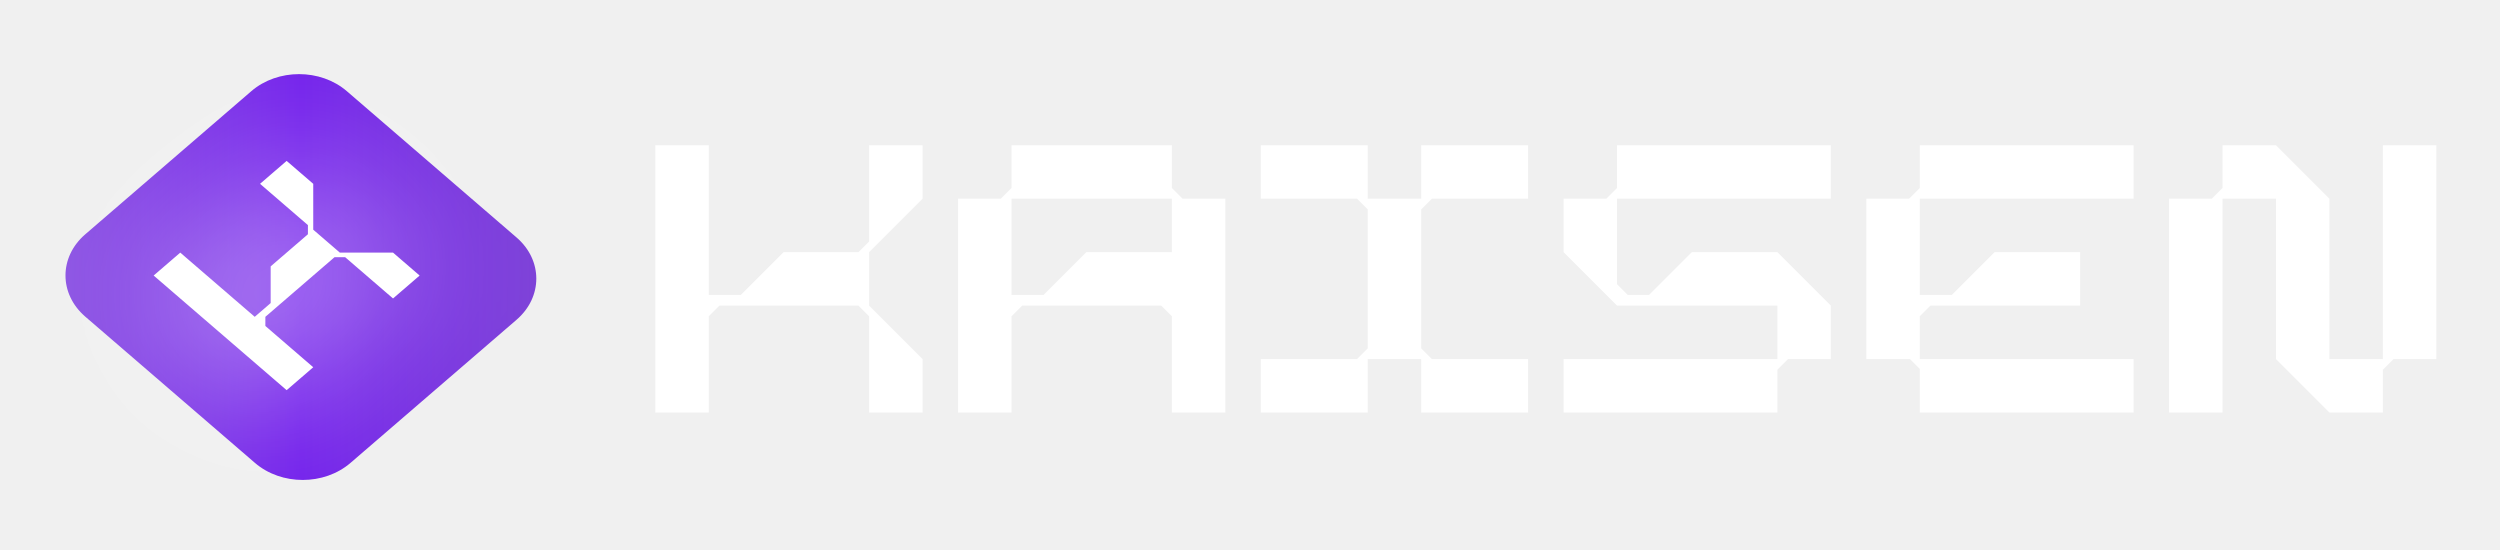
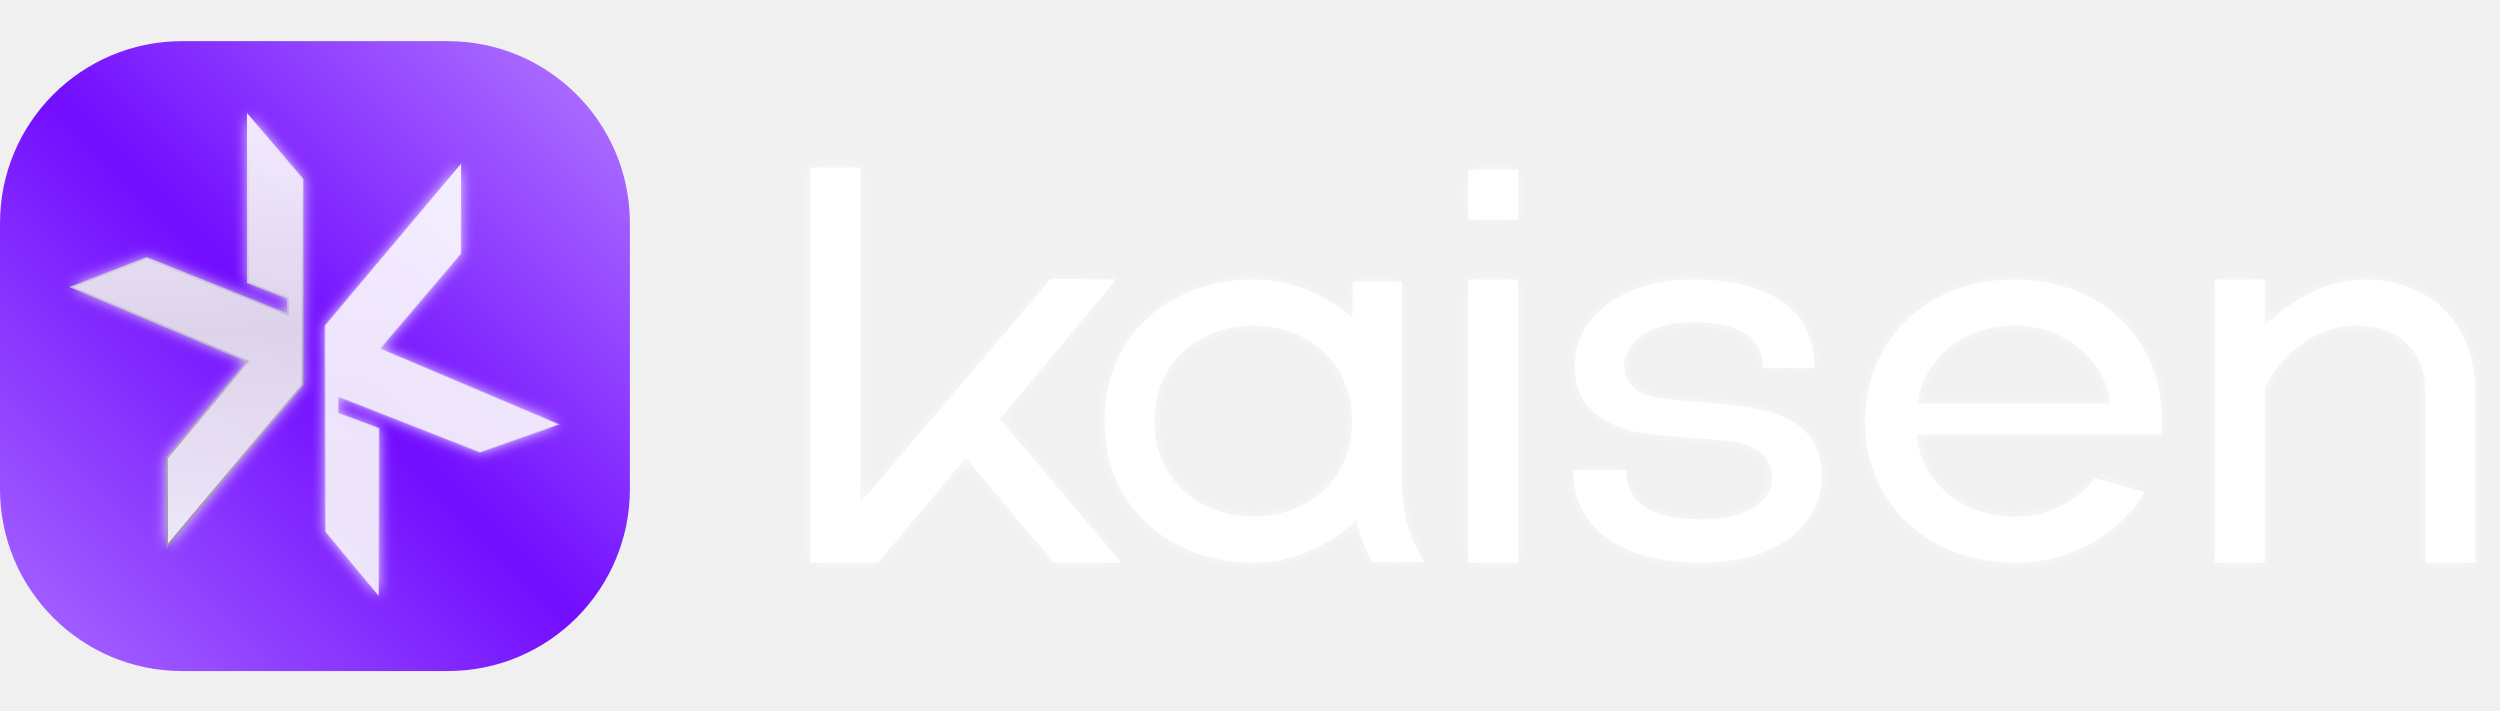
- <svg xmlns="http://www.w3.org/2000/svg" width="200" height="44" viewBox="0 0 200 44" fill="none">
-   <rect width="28.012" height="27.626" rx="5.045" transform="matrix(-0.757446 -0.652898 0.757445 -0.652898 24.218 40.3263)" fill="url(#paint0_linear_1_462)" />
-   <path d="M25.059 18.375L27.187 20.209H31.442L33.57 22.043L31.442 23.877L27.612 20.576L26.761 20.576L21.229 25.345V26.078L25.059 29.38L22.931 31.214L12.292 22.043L14.42 20.209L20.378 25.345L21.654 24.244L21.654 21.309L24.633 18.741L24.633 18.008L20.803 14.706L22.931 12.872L25.059 14.706V18.375Z" fill="white" />
-   <g filter="url(#filter0_f_1_462)">
-     <mask id="path-3-outside-1_1_462" maskUnits="userSpaceOnUse" x="10.86" y="11.585" width="24.238" height="20.893" fill="black">
-       <rect fill="white" x="10.86" y="11.585" width="24.238" height="20.893" />
-       <path d="M25.059 18.375L27.187 20.209H31.442L33.57 22.043L31.442 23.877L27.612 20.576L26.761 20.576L21.229 25.345V26.078L25.059 29.38L22.931 31.214L12.292 22.043L14.42 20.209L20.378 25.345L21.654 24.244L21.654 21.309L24.633 18.741L24.633 18.008L20.803 14.706L22.931 12.872L25.059 14.706V18.375Z" />
-     </mask>
-     <path d="M25.059 18.375L27.187 20.209H31.442L33.57 22.043L31.442 23.877L27.612 20.576L26.761 20.576L21.229 25.345V26.078L25.059 29.38L22.931 31.214L12.292 22.043L14.42 20.209L20.378 25.345L21.654 24.244L21.654 21.309L24.633 18.741L24.633 18.008L20.803 14.706L22.931 12.872L25.059 14.706V18.375Z" fill="white" />
-     <path d="M25.059 18.375L24.761 18.375V18.481L24.848 18.556L25.059 18.375ZM27.187 20.209L26.976 20.391L27.063 20.466H27.187L27.187 20.209ZM31.442 20.209L31.653 20.027L31.566 19.952H31.442L31.442 20.209ZM33.57 22.043L33.781 22.225L33.992 22.043L33.781 21.861L33.57 22.043ZM31.442 23.877L31.232 24.059L31.442 24.241L31.653 24.059L31.442 23.877ZM27.612 20.576L27.823 20.394L27.736 20.319H27.612V20.576ZM26.761 20.576V20.319L26.637 20.319L26.55 20.394L26.761 20.576ZM21.229 25.345L21.018 25.163L20.93 25.238V25.345L21.229 25.345ZM21.229 26.078H20.93L20.93 26.185L21.018 26.26L21.229 26.078ZM25.059 29.38L25.27 29.561L25.48 29.38L25.27 29.198L25.059 29.38ZM22.931 31.214L22.72 31.395L22.931 31.577L23.142 31.395L22.931 31.214ZM12.292 22.043L12.081 21.861L11.87 22.043L12.081 22.225L12.292 22.043ZM14.42 20.209L14.63 20.027L14.42 19.845L14.209 20.027L14.42 20.209ZM20.378 25.345L20.167 25.526L20.378 25.708L20.588 25.526L20.378 25.345ZM21.654 24.244L21.865 24.426L21.953 24.35L21.953 24.244L21.654 24.244ZM21.654 21.309L21.443 21.128L21.356 21.203L21.356 21.309L21.654 21.309ZM24.633 18.741L24.844 18.923L24.931 18.848L24.931 18.741L24.633 18.741ZM24.633 18.008H24.931V17.901L24.844 17.826L24.633 18.008ZM20.803 14.706L20.592 14.525L20.381 14.706L20.592 14.888L20.803 14.706ZM22.931 12.872L23.142 12.691L22.931 12.509L22.72 12.691L22.931 12.872ZM25.059 14.706L25.357 14.706L25.357 14.6L25.27 14.525L25.059 14.706ZM24.848 18.556L26.976 20.391L27.398 20.027L25.27 18.193L24.848 18.556ZM27.187 20.466L31.442 20.466L31.442 19.952H27.187V20.466ZM31.232 20.391L33.359 22.225L33.781 21.861L31.653 20.027L31.232 20.391ZM33.359 21.861L31.232 23.695L31.653 24.059L33.781 22.225L33.359 21.861ZM31.653 23.695L27.823 20.394L27.401 20.757L31.232 24.059L31.653 23.695ZM27.612 20.319L26.761 20.319V20.833H27.612L27.612 20.319ZM26.55 20.394L21.018 25.163L21.439 25.526L26.972 20.757L26.55 20.394ZM20.93 25.345L20.93 26.078L21.527 26.078L21.527 25.345L20.93 25.345ZM21.018 26.26L24.848 29.561L25.27 29.198L21.439 25.896L21.018 26.26ZM24.848 29.198L22.72 31.032L23.142 31.395L25.27 29.561L24.848 29.198ZM23.142 31.032L12.503 21.861L12.081 22.225L22.72 31.395L23.142 31.032ZM12.503 22.225L14.63 20.391L14.209 20.027L12.081 21.861L12.503 22.225ZM14.209 20.391L20.167 25.526L20.588 25.163L14.63 20.027L14.209 20.391ZM20.588 25.526L21.865 24.426L21.443 24.062L20.167 25.163L20.588 25.526ZM21.953 24.244V21.309L21.356 21.309L21.356 24.244L21.953 24.244ZM21.865 21.491L24.844 18.923L24.422 18.56L21.443 21.128L21.865 21.491ZM24.931 18.741L24.931 18.008L24.335 18.008L24.335 18.741L24.931 18.741ZM24.844 17.826L21.014 14.525L20.592 14.888L24.422 18.19L24.844 17.826ZM21.014 14.888L23.142 13.054L22.72 12.691L20.592 14.525L21.014 14.888ZM22.72 13.054L24.848 14.888L25.27 14.525L23.142 12.691L22.72 13.054ZM24.761 14.706V18.375L25.357 18.375L25.357 14.706L24.761 14.706Z" fill="white" mask="url(#path-3-outside-1_1_462)" />
+ <svg xmlns="http://www.w3.org/2000/svg" width="1380" height="392" viewBox="0 0 1380 392" fill="none">
+   <g filter="url(#filter0_f_263_1175)">
+     <path d="M447.333 310.637V92.428H474.912V277.602L580.076 153.951L616.142 154.254L551.891 231.233L618.869 310.637H581.895L533.101 252.751L484.61 310.637H447.333ZM757.561 310.334C753.621 303.363 750.59 295.786 748.772 286.998C733.618 301.545 713.313 310.637 691.795 310.637C648.759 310.637 609.664 282.148 609.664 232.445C609.664 182.439 648.759 154.254 691.795 154.254C712.404 154.254 731.8 162.437 746.65 175.772V155.466H773.926V265.48C773.926 283.361 778.169 298.817 786.655 310.334H757.561ZM691.795 285.179C720.283 285.179 746.347 266.086 746.347 232.445C746.347 198.805 720.283 179.711 691.795 179.711C663.307 179.711 637.243 198.805 637.243 232.445C637.243 266.086 663.307 285.179 691.795 285.179ZM810.47 310.637V154.254H838.049V310.637H810.47ZM810.47 93.64H838.049V121.219H810.47V93.64ZM938.334 310.637C899.844 310.637 868.325 294.574 868.325 259.418H897.723C897.723 276.693 909.239 286.694 940.152 286.694C967.125 286.694 978.339 274.875 978.339 263.964C978.339 253.963 972.58 244.871 950.76 243.053L916.513 240.325C877.417 236.991 869.234 218.504 869.234 202.138C869.234 175.468 894.692 154.254 934.697 154.254C973.793 154.254 1001.67 169.104 1001.67 203.048H973.187C973.187 187.591 961.973 177.893 934.091 177.893C906.815 177.893 896.51 191.834 896.51 202.138C896.51 212.443 904.087 218.807 920.756 220.323L950.456 223.05C992.886 226.081 1005.31 240.628 1005.61 262.752C1005.92 287.907 983.491 310.637 938.334 310.637ZM1114.63 310.637C1064.32 311.243 1029.47 277.905 1029.47 232.445C1029.47 191.531 1059.78 154.254 1112.21 154.254C1159.79 154.254 1193.43 187.591 1193.43 231.233V233.658L1193.13 239.719H1057.96C1059.78 265.48 1083.12 286.391 1114.63 285.179C1135.55 284.27 1150.4 272.753 1156.15 263.964L1183.73 271.541C1173.43 290.634 1147.37 310.031 1114.63 310.637ZM1164.94 222.747C1162.82 200.926 1141.3 179.711 1112.21 179.711C1085.54 179.711 1062.81 195.471 1058.26 222.747H1164.94ZM1222.58 310.637V154.254H1250.16V179.711C1263.19 166.983 1283.5 154.254 1304.71 154.254C1344.11 154.254 1366.24 181.53 1366.24 214.867V310.637H1338.66V214.867C1338.66 192.137 1321.38 179.408 1301.38 179.711C1278.04 180.014 1260.16 194.259 1250.16 213.958V310.637H1222.58Z" fill="white" fill-opacity="0.62" />
  </g>
-   <path d="M69.53 20.172V24.448L73.806 28.724V33H69.53V25.303L68.674 24.448H57.557L56.702 25.303V33H52.425V11.62H56.702V23.593H59.267L62.688 20.172H68.674L69.53 19.317V11.62H73.806V15.896L69.53 20.172ZM94.605 15.896H98.026V33H93.75V25.303L92.895 24.448H81.777L80.921 25.303V33H76.645V15.896H80.066L80.921 15.04V11.62H93.75V15.04L94.605 15.896ZM93.75 20.172V15.896H80.921V23.593H83.487L86.908 20.172H93.75ZM114.549 15.896L113.694 16.751V27.869L114.549 28.724H122.246V33H113.694V28.724H109.418V33H100.865V28.724H108.562L109.418 27.869V16.751L108.562 15.896H100.865V11.62H109.418V15.896H113.694V11.62H122.246V15.896H114.549ZM129.362 15.896V22.737L130.217 23.593H131.927L135.348 20.172H142.19L146.466 24.448V28.724H143.045L142.19 29.579V33H125.086V28.724H142.19V24.448H129.362L125.086 20.172V15.896H128.506L129.362 15.04V11.62H146.466V15.896H129.362ZM170.686 15.896H153.582V23.593H156.147L159.568 20.172H166.41V24.448H159.568H156.86H155.292H154.437L153.582 25.303V28.724H153.653H170.686V33H153.582V29.508L152.798 28.724H149.306V15.896H152.726L153.582 15.04V11.62H170.686V15.896ZM194.906 11.62V28.724H191.485L190.63 29.579V33H186.354L182.078 28.724V15.896H177.802V33H173.526V15.896H176.947L177.802 15.04V11.62H182.078L186.354 15.896V28.724H190.63V11.62H194.906Z" fill="white" />
+   <path d="M447.333 310.637V92.428H474.912V277.602L580.076 153.951L616.142 154.254L551.891 231.233L618.869 310.637H581.895L533.101 252.751L484.61 310.637H447.333ZM757.561 310.334C753.621 303.363 750.59 295.786 748.772 286.998C733.618 301.545 713.313 310.637 691.795 310.637C648.759 310.637 609.664 282.148 609.664 232.445C609.664 182.439 648.759 154.254 691.795 154.254C712.404 154.254 731.8 162.437 746.65 175.772V155.466H773.926V265.48C773.926 283.361 778.169 298.817 786.655 310.334H757.561ZM691.795 285.179C720.283 285.179 746.347 266.086 746.347 232.445C746.347 198.805 720.283 179.711 691.795 179.711C663.307 179.711 637.243 198.805 637.243 232.445C637.243 266.086 663.307 285.179 691.795 285.179ZM810.47 310.637V154.254H838.049V310.637H810.47ZM810.47 93.64H838.049V121.219H810.47V93.64ZM938.334 310.637C899.844 310.637 868.325 294.574 868.325 259.418H897.723C897.723 276.693 909.239 286.694 940.152 286.694C967.125 286.694 978.339 274.875 978.339 263.964C978.339 253.963 972.58 244.871 950.76 243.053L916.513 240.325C877.417 236.991 869.234 218.504 869.234 202.138C869.234 175.468 894.692 154.254 934.697 154.254C973.793 154.254 1001.67 169.104 1001.67 203.048H973.187C973.187 187.591 961.973 177.893 934.091 177.893C906.815 177.893 896.51 191.834 896.51 202.138C896.51 212.443 904.087 218.807 920.756 220.323L950.456 223.05C992.886 226.081 1005.31 240.628 1005.61 262.752C1005.92 287.907 983.491 310.637 938.334 310.637ZM1114.63 310.637C1064.32 311.243 1029.47 277.905 1029.47 232.445C1029.47 191.531 1059.78 154.254 1112.21 154.254C1159.79 154.254 1193.43 187.591 1193.43 231.233V233.658L1193.13 239.719H1057.96C1059.78 265.48 1083.12 286.391 1114.63 285.179C1135.55 284.27 1150.4 272.753 1156.15 263.964L1183.73 271.541C1173.43 290.634 1147.37 310.031 1114.63 310.637ZM1164.94 222.747C1162.82 200.926 1141.3 179.711 1112.21 179.711C1085.54 179.711 1062.81 195.471 1058.26 222.747H1164.94ZM1222.58 310.637V154.254H1250.16V179.711C1263.19 166.983 1283.5 154.254 1304.71 154.254C1344.11 154.254 1366.24 181.53 1366.24 214.867V310.637H1338.66V214.867C1338.66 192.137 1321.38 179.408 1301.38 179.711C1278.04 180.014 1260.16 194.259 1250.16 213.958V310.637H1222.58Z" fill="white" />
+   <rect y="22.72" width="347.697" height="347.697" rx="100.491" fill="url(#paint0_linear_263_1175)" />
+   <g opacity="0.9">
+     <g filter="url(#filter1_f_263_1175)">
+       <path d="M179.656 293.425V179.837L254.051 91.653V139.918L209.414 192.539L308.123 234.273L264.938 249.514L186.551 218.668V228.103L209.051 236.45V328.99L179.656 293.425Z" fill="url(#paint1_linear_263_1175)" />
+       <path d="M166.954 212.498V98.91L136.833 63.709V155.886L158.97 164.595V173.668L80.946 142.458L39.576 158.426L136.833 199.434L92.196 252.78V301.409L166.954 212.498Z" fill="url(#paint2_linear_263_1175)" />
+     </g>
+     <path d="M179.656 293.425V179.837L254.051 91.653V139.918L209.414 192.539L308.123 234.273L264.938 249.514L186.551 218.668V228.103L209.051 236.45V328.99L179.656 293.425Z" fill="url(#paint3_linear_263_1175)" stroke="url(#paint4_linear_263_1175)" stroke-width="0.979" />
+     <path d="M166.954 212.498V98.91L136.833 63.709V155.886L158.97 164.595V173.668L80.946 142.458L39.576 158.426L136.833 199.434L92.196 252.78V301.409L166.954 212.498Z" fill="url(#paint5_linear_263_1175)" stroke="url(#paint6_linear_263_1175)" stroke-width="0.979" />
+   </g>
  <defs>
-     <filter id="filter0_f_1_462" x="0.289" y="0.928" width="45.284" height="42.231" filterUnits="userSpaceOnUse" color-interpolation-filters="sRGB">
+     <filter id="filter0_f_263_1175" x="438.733" y="83.828" width="936.105" height="236.015" filterUnits="userSpaceOnUse" color-interpolation-filters="sRGB">
      <feFlood flood-opacity="0" result="BackgroundImageFix" />
      <feBlend mode="normal" in="SourceGraphic" in2="BackgroundImageFix" result="shape" />
-       <feGaussianBlur stdDeviation="5.791" result="effect1_foregroundBlur_1_462" />
+       <feGaussianBlur stdDeviation="4.3" result="effect1_foregroundBlur_263_1175" />
    </filter>
-     <linearGradient id="paint0_linear_1_462" x1="27.819" y1="-2.05125e-07" x2="0.193" y2="27.626" gradientUnits="userSpaceOnUse">
-       <stop stop-color="#8F59E2" />
-       <stop offset="0.5" stop-color="#7321EB" />
-       <stop offset="1" stop-color="#7E45D6" />
+     <filter id="filter1_f_263_1175" x="31.737" y="55.871" width="284.224" height="280.957" filterUnits="userSpaceOnUse" color-interpolation-filters="sRGB">
+       <feFlood flood-opacity="0" result="BackgroundImageFix" />
+       <feBlend mode="normal" in="SourceGraphic" in2="BackgroundImageFix" result="shape" />
+       <feGaussianBlur stdDeviation="3.919" result="effect1_foregroundBlur_263_1175" />
+     </filter>
+     <linearGradient id="paint0_linear_263_1175" x1="347.697" y1="22.72" x2="4.14487e-05" y2="370.417" gradientUnits="userSpaceOnUse">
+       <stop stop-color="#B37CFF" />
+       <stop offset="0.5" stop-color="#720DFF" />
+       <stop offset="1" stop-color="#A96CFF" />
+     </linearGradient>
+     <linearGradient id="paint1_linear_263_1175" x1="243.89" y1="91.653" x2="243.89" y2="328.99" gradientUnits="userSpaceOnUse">
+       <stop stop-color="white" />
+       <stop offset="1" stop-color="#F8F8F8" />
+     </linearGradient>
+     <linearGradient id="paint2_linear_263_1175" x1="103.265" y1="63.709" x2="103.265" y2="301.409" gradientUnits="userSpaceOnUse">
+       <stop stop-color="white" />
+       <stop offset="0.5" stop-color="#E8E8E8" />
+       <stop offset="1" stop-color="#F8F8F8" />
+     </linearGradient>
+     <linearGradient id="paint3_linear_263_1175" x1="243.89" y1="91.653" x2="243.89" y2="328.99" gradientUnits="userSpaceOnUse">
+       <stop stop-color="white" />
+       <stop offset="1" stop-color="#F8F8F8" />
+     </linearGradient>
+     <linearGradient id="paint4_linear_263_1175" x1="243.89" y1="91.653" x2="243.89" y2="328.99" gradientUnits="userSpaceOnUse">
+       <stop stop-color="white" />
+       <stop offset="1" stop-color="white" stop-opacity="0" />
+     </linearGradient>
+     <linearGradient id="paint5_linear_263_1175" x1="103.265" y1="63.709" x2="103.265" y2="301.409" gradientUnits="userSpaceOnUse">
+       <stop stop-color="white" />
+       <stop offset="0.5" stop-color="#E8E8E8" />
+       <stop offset="1" stop-color="#F8F8F8" />
+     </linearGradient>
+     <linearGradient id="paint6_linear_263_1175" x1="103.265" y1="63.709" x2="103.265" y2="301.409" gradientUnits="userSpaceOnUse">
+       <stop stop-color="white" />
+       <stop offset="1" stop-color="#999999" />
    </linearGradient>
  </defs>
</svg>
